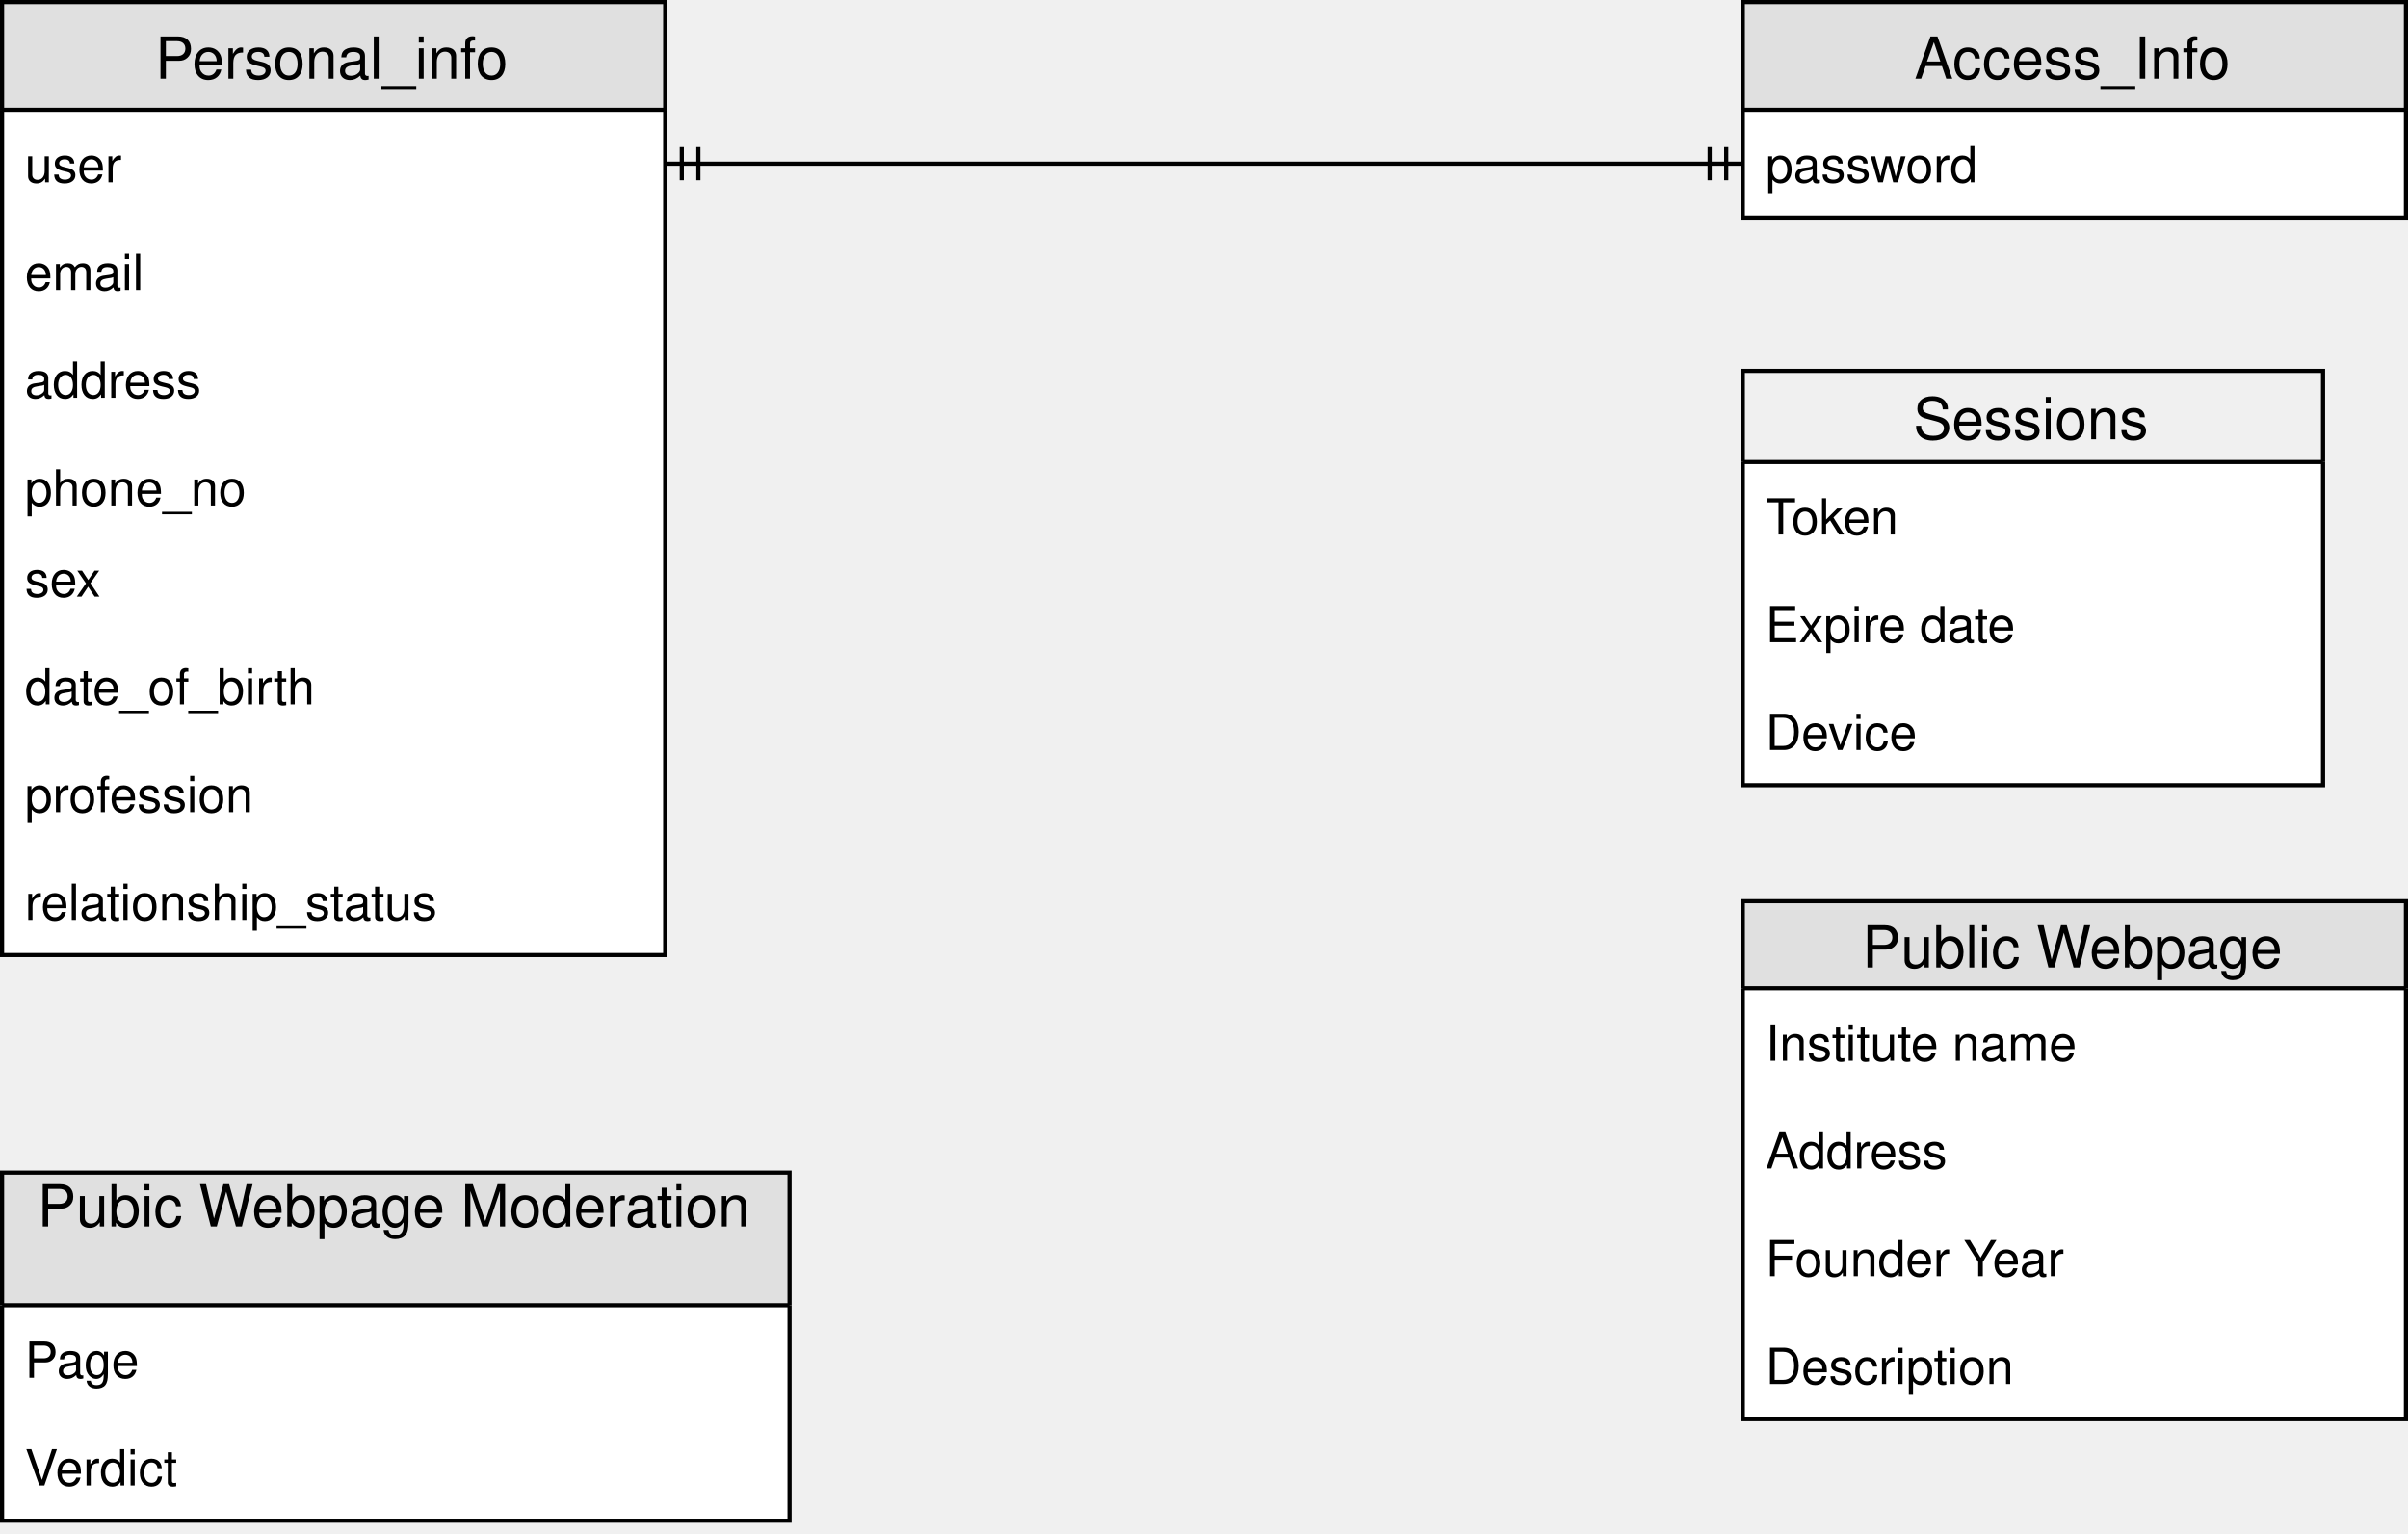
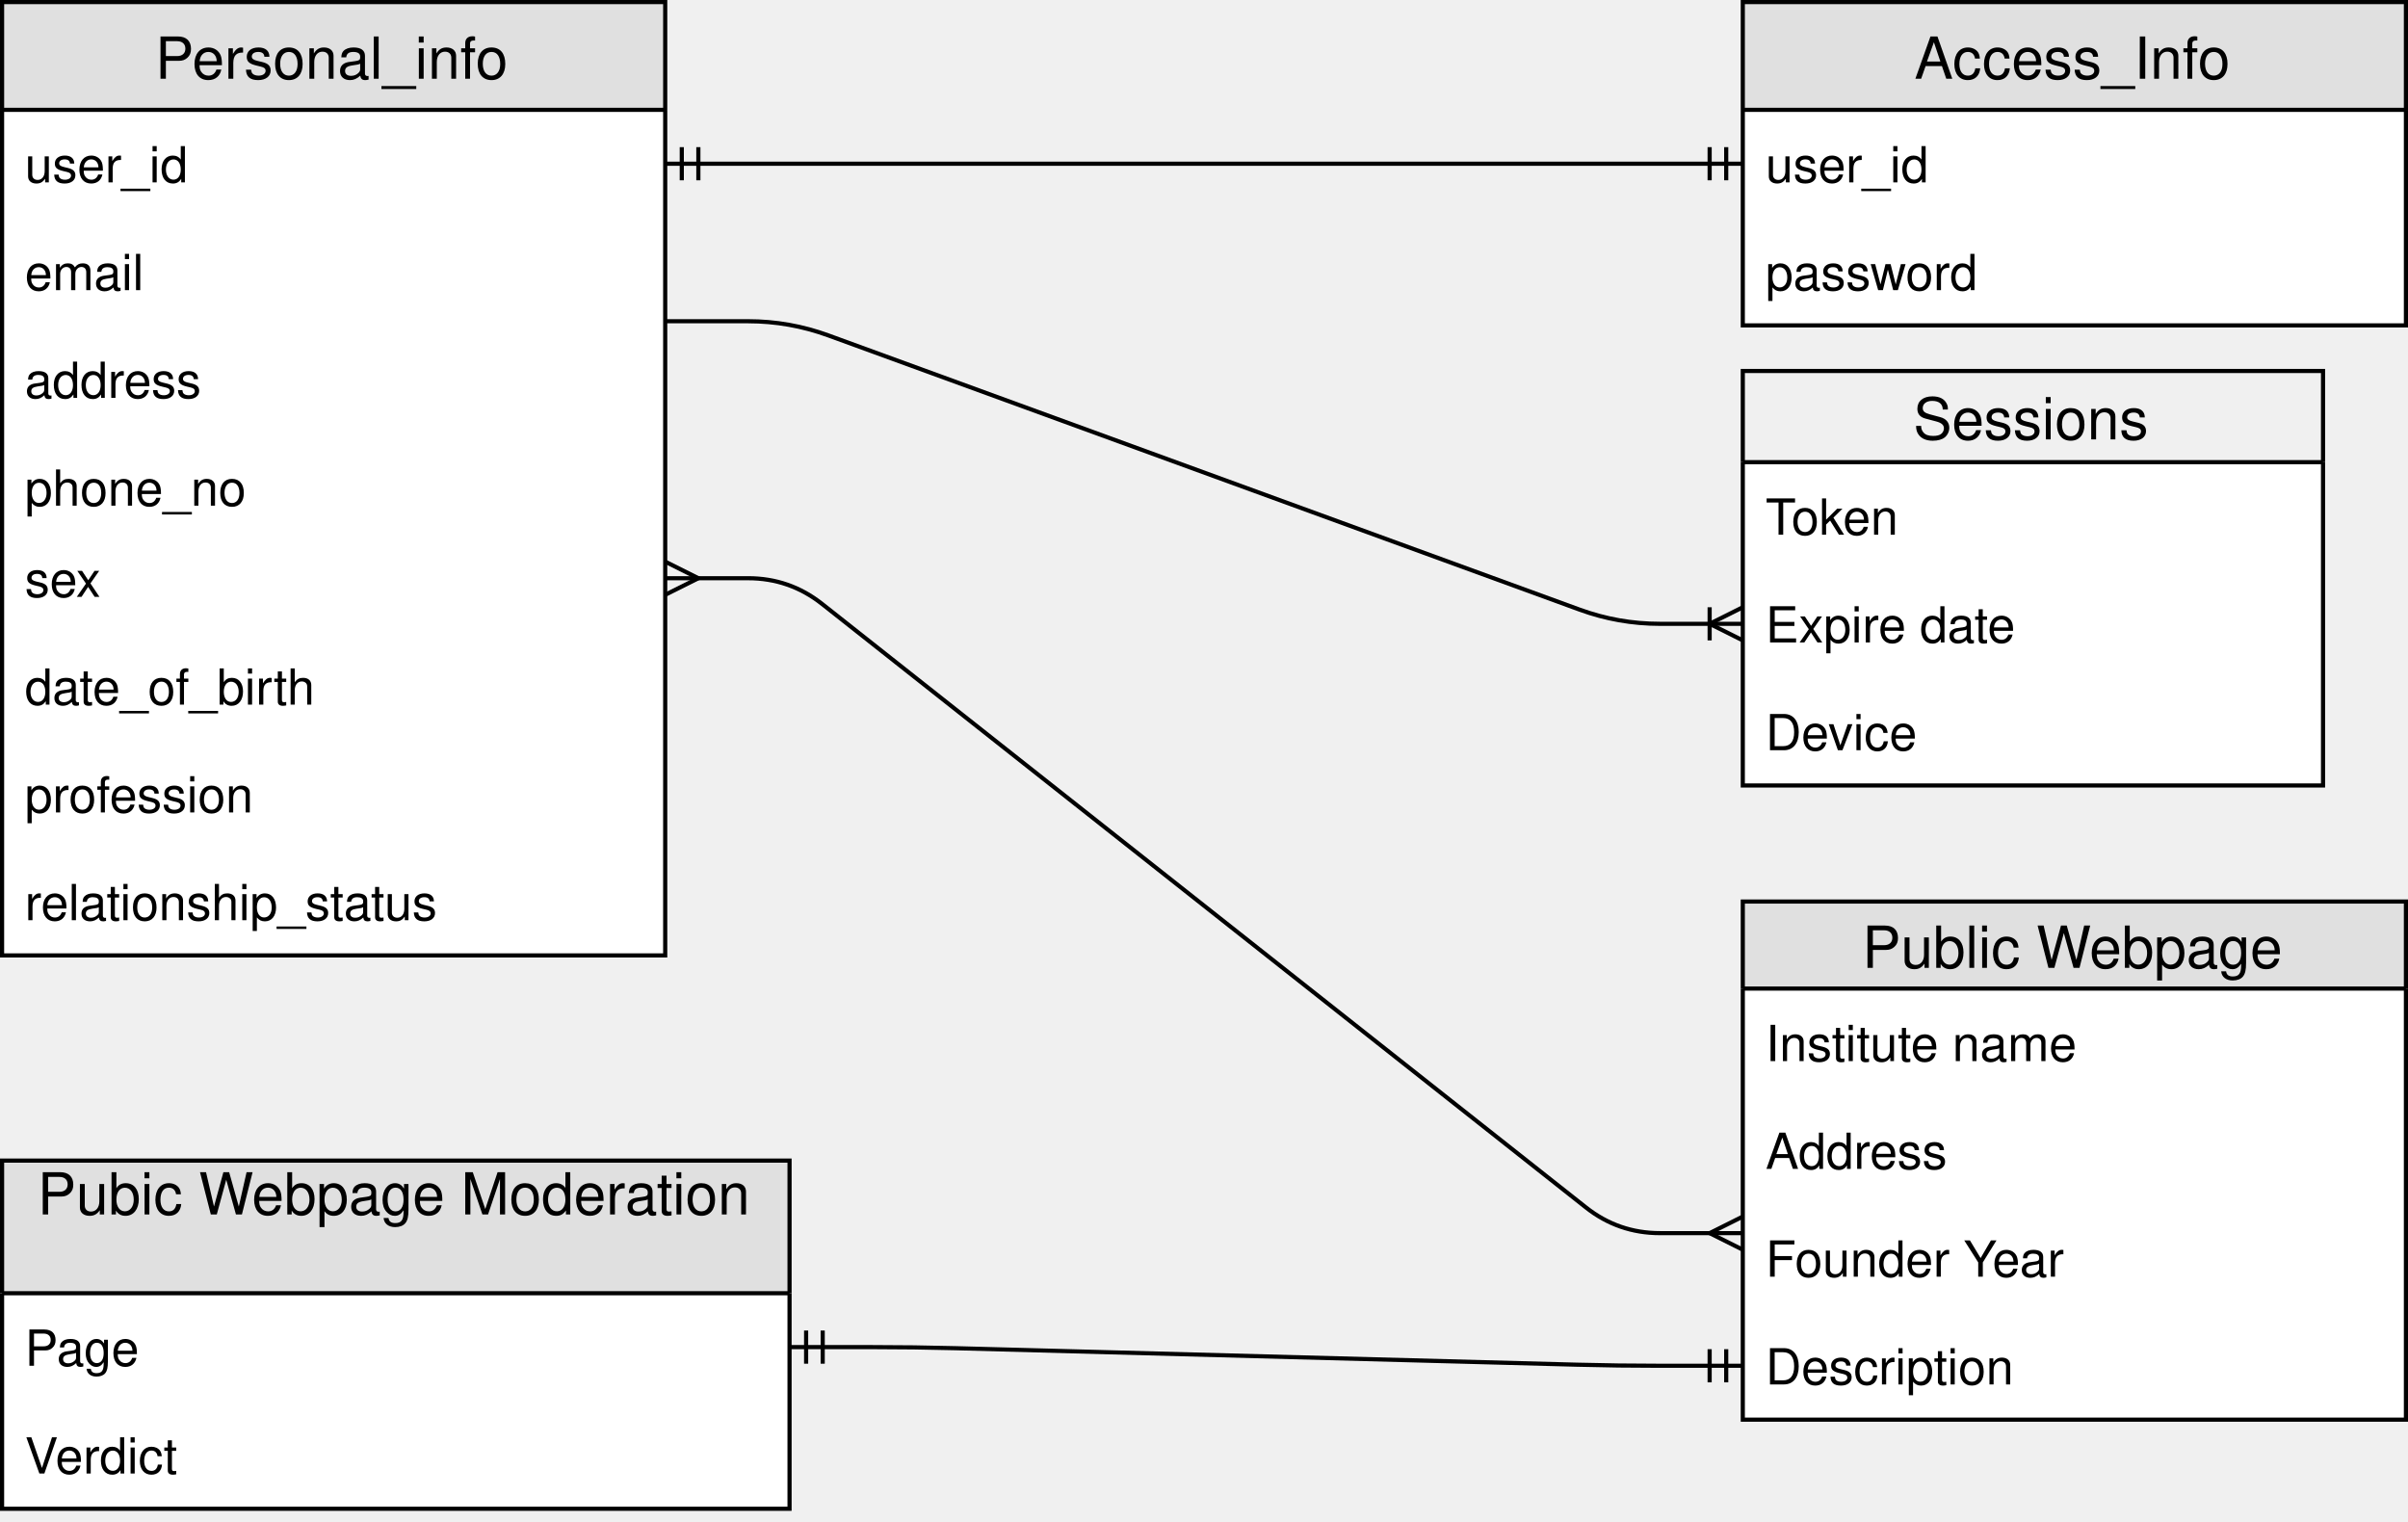
- <svg xmlns="http://www.w3.org/2000/svg" version="1.1" width="581px" height="370px" viewBox="-0.5 -0.5 581 370" content="&lt;mxfile modified=&quot;2019-01-27T04:30:50.658Z&quot; host=&quot;www.draw.io&quot; agent=&quot;Mozilla/5.0 (Windows NT 10.0; Win64; x64) AppleWebKit/537.36 (KHTML, like Gecko) Chrome/71.0.358.98 Safari/537.36&quot; etag=&quot;axqOW43JNZnMpdwkHpLO&quot; version=&quot;10.1.4&quot; type=&quot;device&quot;&gt;&lt;diagram id=&quot;r8G01Oczi4RSo5tqvFkN&quot; name=&quot;Page-1&quot;&gt;7Zttc+I2EIB/DR/vxq+8fARCrumEORp6Ta5fGGELrIktubIIcL/+VraMwTKEQoB2zgmTYVeSrdWz0sorp2H3o9UXjuJgyHwcNizDXzXsu4ZltVsW/JWKdaZwzHammHPiZyqzUIzJD6yUhtIuiI+TnYqCsVCQeFfpMUqxJ3Z0iHO23K02Y+HuXWM0x5pi7KFQ1z4TXwTKLNco9L9hMg/yO5uGKolQXlkpkgD5bLmlsgcNu88ZE9m3aNXHoRy7fFyydvd7Sjcd45iKYxqM/nn9/WXd/dTr/v3odiL3IRHDT+oqbyhcKIPHOEkIo4nqtFjnI5EsSRQiClJvxqgYqxIDZC8gof+I1mwhe5II5L3mUi9gnPyA+iiEIhMUUMyFAi1HoTcjYdhnIeOgoCy9QdFoLC+mbsNxAs1GucVmSTVEq52KjygReQdZGKI4IdO0y7JhhPic0B4TgkWqUm7g/VZ/GpY9S3+gHIVkTkHnwb0wz4chM8R0QNaJ5MOLucCrLZUi9AWzCAu+hiqq1HGUt6jpYnbcTF4WzmfmdYJtx8v9DimHn2+uXfgEfFFu8S9cxNJc5E/2iqnmH2ChSPFyKC7xrECcxMgjdP6IZ9ICp9A8KaOkisHIzcJ01gTE9+GuAJcJJNB043wxI1SkRrs9+MAw9I3PbsOFPvVBNgsZPrI6F33wb8ERSTFhcJMllq6yA9SqBHpwEr1PWVG1rOOgWs0LMbU1poNVTDiWCzUSuGZ7OlunfWO2jsb2Dr8Rr4Z6BtSWcz2o374NxfyPIRFfjeeox1sT2utUxOkR5gmjKJwQOmPXCdbNkmNAcMSG/P2fR2zNDyqC+N6IbZUCttHUXaVZ5Sr2BwTsSl/RA/YiAet/men/Ds7982t/vD6W6aWmvx6vcYRIWDM9nalbsQe7KlM9TiPfh3VQf/KqqR5NtVWx+7oqVVejGgeAZUL1GF1jPRqraVRswCq5Whfi2tS4JmBijfR0pDcPqi0NqXz2nbDZZEo4dKmGezrcm0fXtr4OczbLcps12TPI3jzCdjSyHIdIyJx1QOIJPLGKRb2HOudp5+hge7Fsh6Ex7noeTN7JQ53suGWyQzueODbbkceDj3cVPTMWoyRZMu7Xa8DBNcCoJv1fSXmYehpLA4r9Oc5nO1hLxPpJhYJBUaKNWSCifMZj6nflITGIg6cIUf9rRl4uBFUFeEXES94Wvn+XhAFdJt3lEzwV1rlAYThetoWtVlIsmqVS3i6zVpp4eLLCiLAF9/CBsVQjB1bN8UGf2DP7t53AqHCCjTKLxG+7Pa5yDXWPkZwZW7nUUjLVMkuXyCxVrayts+7ShRy7tE61ShfKhkK7UOqpG8PPcF49uTNaTEPige4ZT9OXDq4Sxcw6ir0fxWzLPm6xMy33Uqudnjd6gAhAxEKexhoURb/Q+d1J4cw5HM7MW4czPYHUrdO9Z3N1WrfmqmeR7tmC+vLAzfiOEa/xnoG3deTCfDm8eh7pDiceJ7GoE0nnse10bs1WzyTBJm13j2bIF1o5ymBDR2yz2JpfeO9ml9+NrPduDe0JwW63P1e8Idmp8KO2cyE/svRs1ahqg18vDtrk27s42BXnB1VQL7Y4WHpe6S/MfeKJmusZXN2K04MP4gpi8TJ99iBf/EeCPfgJ&lt;/diagram&gt;&lt;/mxfile&gt;" style="background-color: rgb(255, 255, 255);">
+ <svg xmlns="http://www.w3.org/2000/svg" version="1.1" width="581px" height="367px" viewBox="-0.5 -0.5 581 367" content="&lt;mxfile modified=&quot;2019-01-27T05:35:17.644Z&quot; host=&quot;www.draw.io&quot; agent=&quot;Mozilla/5.0 (Windows NT 10.0; Win64; x64) AppleWebKit/537.36 (KHTML, like Gecko) Chrome/71.0.358.98 Safari/537.36&quot; etag=&quot;p1koPz-sb3hRsijJsiSY&quot; version=&quot;10.1.4&quot; type=&quot;device&quot;&gt;&lt;diagram id=&quot;r8G01Oczi4RSo5tqvFkN&quot; name=&quot;Page-1&quot;&gt;7VvbcuI4EP0aHmfKVy6PgVwmu6HCJjObzL5Qii2wJrbFyiJAvn5btoyxZYgX4pApnKRSdOvaOkfdclu0zEGwvGJo5g2pi/2WobnLlnneMoxux4D/QrFKFJbeTRRTRtxEpWeKe/KKpVKT2jlxcZSryCn1OZnllQ4NQ+zwnA4xRhf5ahPq50edoSlWFPcO8lXtA3G5J82ytUz/DZOpl46sa7IkQGllqYg85NLFhsq8aJkDRilPPgXLAfbF2qXrkrS73FK6nhjDIa/SYPTv8x+Pq7Mv/bN/buxeYF9HfPhF9vKC/Lk0+B5HEaFhJCfNV+lKRAsS+CgEqT+hIb+XJRrIjkd89wat6FzMJOLIeU6lvkcZeYX6yIciHRRQzLgEWqxCf0J8f0B9ykAR0niArNG96EwOw3AEzUapxXpBNUTLXMUbFPF0gtT30SwiT/GURcMAsSkJ+5RzGshKqYGXG/NpGeYk/oFy5JNpCDoHxsIsXYbEEN0CWUUkXV7MOF5uqCRCV5gGmLMVVJGlliXZIreL3rMTeZGRT0/reJvES3mHJOGn674zTsAHSYv/QRFDoch3+oxDhR9gIY/hZVBcwLME4miGHBJOb/BEWGBlmjtplFBRWLmJH+8aj7gujArgUo44elqTb0ZJyGOj7T78wTIMtK92y4Y5DUDWMxn+RHXGB8BvzhCJYcJAkwUWVMkBapQCunMTvY2yRNUwqoFqtGvC1FQwvVjOCMPCUSOOG2z3x9bqHhlbS8H2HL8QpwH1AFA71seB+uPHkE//GhJ+qz0EfdYZh/1eSZweYRbREPljEk7oxwTrdoEYEByxJn5POWIbhYCttVWqtMuoYr5DwC7lihqw5xFmY2gj6Gnq2trwU3MGO7dW9ehdFeG6nIEavXGAiN9guj+mdsmJ7EMxVaM2cl3wiupzWINq9bBdchb7UFRtBdWZB7CMQzViN7BWhlXXSo5jpbgaNeHaVnCNYOoNpPtDevSg2lEgFU/CYzoZPxEGU2rA3R/co0fXruqHGZ0kmc4G2QOQPXqE7SnIMuwjLjLYHpmN4fmVz5sz1CFPO5WDbW25D03B+MxxYPOOr5vUx6d6WVE195F6jUOoog+u+78eyevDn71bZ3j1YM/vfpWkydapj1PxAAp8VZyCVo7zZ0l46CquMxRFC8pOCNiKKP5WWQ9dTXuM5k8+cUD3gJ/il/Mf4t/1xr+/7d9Nw6zGF92w6yKMmlG5hk1E+Fy8tdRCFJzoe67d26v6aU8/tkdQUytnTSL0YFytzrFxVfMrl3QeuuC7DO0nRqyB9wB4OxUdc33wqhmWcxw5jMx4k2I5DNte79jYqjkWOKTlz2iauPjJUAL29rfMdZzdzOIdwubs1lKuJZhd+2vJTcJeCY+6Vk08MtQ8zqjsgH/CzqFXGeb1kbwaqLU5B0N9NP8bM5c4vMH1AFztkrx6XbiWZtIMBVYFT+xOcerBwX7CV3cy9X6RlShL5vEg9eI4dM/EFX0QL+4CFLq3CfDCuZcV4CXhj2lb+PxTAAzIJdJ56rRjYZUKIazG46aw0UqIWbNYStsl1goTcw64xCdHdM4cvGuLJPXAqinmO5Z8CyM2KaCVPWynyuTFx0t+wmXEkGOMxL7YiBhmPmSsQ0jaRWKobJXRS+nILHSkFztKVkLpKObp2vD9qatej6qZuuCvvtMhCldbOdprG7tZCsIIMwKmiwPBezPQVBm4/Vr4ERlYPLRY+zKw0JFR7KhmBqpJqvqd56rUc26n5H5u02j33nCcsVQjl9sql3ckHI5I5mLytL0vmQsdGcWOaiazmpD7BCeBTxDVtapE7B6ZiJ08f+y943qhI+vd4jqI2fcgk+rZl0nNi/8A&lt;/diagram&gt;&lt;/mxfile&gt;" style="background-color: rgb(255, 255, 255);">
  <defs>
    <clipPath id="mx-clip-424-116-132-26-0">
      <rect x="424" y="116" width="132" height="26" />
    </clipPath>
    <clipPath id="mx-clip-424-142-132-26-0">
      <rect x="424" y="142" width="132" height="26" />
    </clipPath>
    <clipPath id="mx-clip-424-168-132-26-0">
      <rect x="424" y="168" width="132" height="26" />
    </clipPath>
    <clipPath id="mx-clip-4-31-152-26-0">
      <rect x="4" y="31" width="152" height="26" />
    </clipPath>
    <clipPath id="mx-clip-4-57-152-26-0">
      <rect x="4" y="57" width="152" height="26" />
    </clipPath>
    <clipPath id="mx-clip-4-83-152-26-0">
      <rect x="4" y="83" width="152" height="26" />
    </clipPath>
    <clipPath id="mx-clip-4-109-152-22-0">
      <rect x="4" y="109" width="152" height="22" />
    </clipPath>
    <clipPath id="mx-clip-4-131-152-26-0">
      <rect x="4" y="131" width="152" height="26" />
    </clipPath>
    <clipPath id="mx-clip-4-157-152-26-0">
      <rect x="4" y="157" width="152" height="26" />
    </clipPath>
    <clipPath id="mx-clip-4-183-152-26-0">
      <rect x="4" y="183" width="152" height="26" />
    </clipPath>
    <clipPath id="mx-clip-4-209-152-26-0">
      <rect x="4" y="209" width="152" height="26" />
    </clipPath>
    <clipPath id="mx-clip-424-31-152-26-0">
      <rect x="424" y="31" width="152" height="26" />
    </clipPath>
+     <clipPath id="mx-clip-424-57-152-26-0">
+       <rect x="424" y="57" width="152" height="26" />
+     </clipPath>
    <clipPath id="mx-clip-424-243-152-26-0">
      <rect x="424" y="243" width="152" height="26" />
    </clipPath>
    <clipPath id="mx-clip-424-269-152-26-0">
      <rect x="424" y="269" width="152" height="26" />
    </clipPath>
    <clipPath id="mx-clip-424-295-152-26-0">
      <rect x="424" y="295" width="152" height="26" />
    </clipPath>
    <clipPath id="mx-clip-424-321-152-26-0">
      <rect x="424" y="321" width="152" height="26" />
    </clipPath>
-     <clipPath id="mx-clip-4-320-182-26-0">
-       <rect x="4" y="320" width="182" height="26" />
+     <clipPath id="mx-clip-4-317-182-26-0">
+       <rect x="4" y="317" width="182" height="26" />
    </clipPath>
-     <clipPath id="mx-clip-4-346-182-26-0">
-       <rect x="4" y="346" width="182" height="26" />
+     <clipPath id="mx-clip-4-343-182-26-0">
+       <rect x="4" y="343" width="182" height="26" />
    </clipPath>
  </defs>
  <path d="M 420 111 L 420 89 L 560 89 L 560 111" fill="none" stroke="#000000" stroke-miterlimit="10" pointer-events="none" />
  <path d="M 420 111 L 420 189 L 560 189 L 560 111" fill="#ffffff" stroke="#000000" stroke-miterlimit="10" pointer-events="none" />
  <path d="M 420 111 L 560 111" fill="none" stroke="#000000" stroke-miterlimit="10" pointer-events="none" />
  <g fill="#000000" font-family="Helvetica" text-anchor="middle" font-size="14px">
    <text x="489.5" y="105.5">Sessions</text>
  </g>
  <g fill="#000000" font-family="Helvetica" clip-path="url(#mx-clip-424-116-132-26-0)" font-size="12px">
    <text x="425.5" y="128.5">Token</text>
  </g>
  <g fill="#000000" font-family="Helvetica" clip-path="url(#mx-clip-424-142-132-26-0)" font-size="12px">
    <text x="425.5" y="154.5">Expire date</text>
  </g>
  <g fill="#000000" font-family="Helvetica" clip-path="url(#mx-clip-424-168-132-26-0)" font-size="12px">
    <text x="425.5" y="180.5">Device</text>
  </g>
  <path d="M 0 26 L 0 0 L 160 0 L 160 26" fill="#e0e0e0" stroke="#000000" stroke-miterlimit="10" pointer-events="none" />
  <path d="M 0 26 L 0 230 L 160 230 L 160 26" fill="#ffffff" stroke="#000000" stroke-miterlimit="10" pointer-events="none" />
  <path d="M 0 26 L 160 26" fill="none" stroke="#000000" stroke-miterlimit="10" pointer-events="none" />
  <g fill="#000000" font-family="Helvetica" text-anchor="middle" font-size="14px">
    <text x="79.5" y="18.5">Personal_info</text>
  </g>
  <g fill="#000000" font-family="Helvetica" clip-path="url(#mx-clip-4-31-152-26-0)" font-size="12px">
-     <text x="5.5" y="43.5">user</text>
+     <text x="5.5" y="43.5">user_id</text>
  </g>
  <g fill="#000000" font-family="Helvetica" clip-path="url(#mx-clip-4-57-152-26-0)" font-size="12px">
    <text x="5.5" y="69.5">email</text>
  </g>
  <g fill="#000000" font-family="Helvetica" clip-path="url(#mx-clip-4-83-152-26-0)" font-size="12px">
    <text x="5.5" y="95.5">address</text>
  </g>
  <g fill="#000000" font-family="Helvetica" clip-path="url(#mx-clip-4-109-152-22-0)" font-size="12px">
    <text x="5.5" y="121.5">phone_no</text>
  </g>
  <g fill="#000000" font-family="Helvetica" clip-path="url(#mx-clip-4-131-152-26-0)" font-size="12px">
    <text x="5.5" y="143.5">sex</text>
  </g>
  <g fill="#000000" font-family="Helvetica" clip-path="url(#mx-clip-4-157-152-26-0)" font-size="12px">
    <text x="5.5" y="169.5">date_of_birth</text>
  </g>
  <g fill="#000000" font-family="Helvetica" clip-path="url(#mx-clip-4-183-152-26-0)" font-size="12px">
    <text x="5.5" y="195.5">profession</text>
  </g>
  <g fill="#000000" font-family="Helvetica" clip-path="url(#mx-clip-4-209-152-26-0)" font-size="12px">
    <text x="5.5" y="221.5">relationship_status</text>
  </g>
  <path d="M 420 26 L 420 0 L 580 0 L 580 26" fill="#e0e0e0" stroke="#000000" stroke-miterlimit="10" pointer-events="none" />
-   <path d="M 420 26 L 420 52 L 580 52 L 580 26" fill="#ffffff" stroke="#000000" stroke-miterlimit="10" pointer-events="none" />
+   <path d="M 420 26 L 420 78 L 580 78 L 580 26" fill="#ffffff" stroke="#000000" stroke-miterlimit="10" pointer-events="none" />
  <path d="M 420 26 L 580 26" fill="none" stroke="#000000" stroke-miterlimit="10" pointer-events="none" />
  <g fill="#000000" font-family="Helvetica" text-anchor="middle" font-size="14px">
    <text x="499.5" y="18.5">Access_Info</text>
  </g>
  <g fill="#000000" font-family="Helvetica" clip-path="url(#mx-clip-424-31-152-26-0)" font-size="12px">
-     <text x="425.5" y="43.5">password</text>
+     <text x="425.5" y="43.5">user_id</text>
  </g>
-   <path d="M 160 39 L 180 39 Q 190 39 200 39 L 380 39 Q 390 39 400 39 L 420 39" fill="none" stroke="#000000" stroke-miterlimit="10" pointer-events="none" />
-   <path d="M 164 35 L 164 43 M 168 35 L 168 43" fill="none" stroke="#000000" stroke-miterlimit="10" pointer-events="none" />
-   <path d="M 416 43 L 416 35 M 412 43 L 412 35" fill="none" stroke="#000000" stroke-miterlimit="10" pointer-events="none" />
+   <g fill="#000000" font-family="Helvetica" clip-path="url(#mx-clip-424-57-152-26-0)" font-size="12px">
+     <text x="425.5" y="69.5">password</text>
+   </g>
  <path d="M 420 238 L 420 217 L 580 217 L 580 238" fill="#e0e0e0" stroke="#000000" stroke-miterlimit="10" pointer-events="none" />
  <path d="M 420 238 L 420 342 L 580 342 L 580 238" fill="#ffffff" stroke="#000000" stroke-miterlimit="10" pointer-events="none" />
  <path d="M 420 238 L 580 238" fill="none" stroke="#000000" stroke-miterlimit="10" pointer-events="none" />
  <g fill="#000000" font-family="Helvetica" text-anchor="middle" font-size="14px">
    <text x="499.5" y="233">Public Webpage</text>
  </g>
  <g fill="#000000" font-family="Helvetica" clip-path="url(#mx-clip-424-243-152-26-0)" font-size="12px">
    <text x="425.5" y="255.5">Institute name</text>
  </g>
  <g fill="#000000" font-family="Helvetica" clip-path="url(#mx-clip-424-269-152-26-0)" font-size="12px">
    <text x="425.5" y="281.5">Address</text>
  </g>
  <g fill="#000000" font-family="Helvetica" clip-path="url(#mx-clip-424-295-152-26-0)" font-size="12px">
    <text x="425.5" y="307.5">Founder Year</text>
  </g>
  <g fill="#000000" font-family="Helvetica" clip-path="url(#mx-clip-424-321-152-26-0)" font-size="12px">
    <text x="425.5" y="333.5">Description</text>
  </g>
-   <path d="M 0 314.5 L 0 282.5 L 190 282.5 L 190 314.5" fill="#e0e0e0" stroke="#000000" stroke-miterlimit="10" pointer-events="none" />
-   <path d="M 0 314.5 L 0 366.5 L 190 366.5 L 190 314.5" fill="#ffffff" stroke="#000000" stroke-miterlimit="10" pointer-events="none" />
-   <path d="M 0 314.5 L 190 314.5" fill="none" stroke="#000000" stroke-miterlimit="10" pointer-events="none" />
+   <path d="M 0 311.5 L 0 279.5 L 190 279.5 L 190 311.5" fill="#e0e0e0" stroke="#000000" stroke-miterlimit="10" pointer-events="none" />
+   <path d="M 0 311.5 L 0 363.5 L 190 363.5 L 190 311.5" fill="#ffffff" stroke="#000000" stroke-miterlimit="10" pointer-events="none" />
+   <path d="M 0 311.5 L 190 311.5" fill="none" stroke="#000000" stroke-miterlimit="10" pointer-events="none" />
  <g fill="#000000" font-family="Helvetica" text-anchor="middle" font-size="14px">
-     <text x="94.5" y="295.5">Pubic Webpage Moderation</text>
+     <text x="94.5" y="292.5">Pubic Webpage Moderation</text>
  </g>
-   <g fill="#000000" font-family="Helvetica" clip-path="url(#mx-clip-4-320-182-26-0)" font-size="12px">
-     <text x="5.5" y="332">Page</text>
+   <g fill="#000000" font-family="Helvetica" clip-path="url(#mx-clip-4-317-182-26-0)" font-size="12px">
+     <text x="5.5" y="329">Page</text>
  </g>
-   <g fill="#000000" font-family="Helvetica" clip-path="url(#mx-clip-4-346-182-26-0)" font-size="12px">
-     <text x="5.5" y="358">Verdict</text>
+   <g fill="#000000" font-family="Helvetica" clip-path="url(#mx-clip-4-343-182-26-0)" font-size="12px">
+     <text x="5.5" y="355">Verdict</text>
  </g>
+   <path d="M 160 39 L 180 39 Q 190 39 200 39 L 380 39 Q 390 39 400 39 L 420 39" fill="none" stroke="#000000" stroke-miterlimit="10" pointer-events="none" />
+   <path d="M 164 35 L 164 43 M 168 35 L 168 43" fill="none" stroke="#000000" stroke-miterlimit="10" pointer-events="none" />
+   <path d="M 416 43 L 416 35 M 412 43 L 412 35" fill="none" stroke="#000000" stroke-miterlimit="10" pointer-events="none" />
+   <path d="M 160 77 L 180 77 Q 190 77 199.39 80.43 L 380.61 146.57 Q 390 150 400 150 L 420 150" fill="none" stroke="#000000" stroke-miterlimit="10" pointer-events="none" />
+   <path d="M 412 154 L 412 146 M 420 146 L 412 150 L 420 154" fill="none" stroke="#000000" stroke-miterlimit="10" pointer-events="none" />
+   <path d="M 160 139 L 180 139 Q 190 139 197.85 145.2 L 382.15 290.8 Q 390 297 400 297 L 420 297" fill="none" stroke="#000000" stroke-miterlimit="10" pointer-events="none" />
+   <path d="M 160 143 L 168 139 L 160 135" fill="none" stroke="#000000" stroke-miterlimit="10" pointer-events="none" />
+   <path d="M 420 293 L 412 297 L 420 301" fill="none" stroke="#000000" stroke-miterlimit="10" pointer-events="none" />
+   <path d="M 190 324.5 L 210 324.5 Q 220 324.5 230 324.76 L 380 328.74 Q 390 329 400 329 L 420 329" fill="none" stroke="#000000" stroke-miterlimit="10" pointer-events="none" />
+   <path d="M 194 320.5 L 194 328.5 M 198 320.5 L 198 328.5" fill="none" stroke="#000000" stroke-miterlimit="10" pointer-events="none" />
+   <path d="M 416 333 L 416 325 M 412 333 L 412 325" fill="none" stroke="#000000" stroke-miterlimit="10" pointer-events="none" />
</svg>
